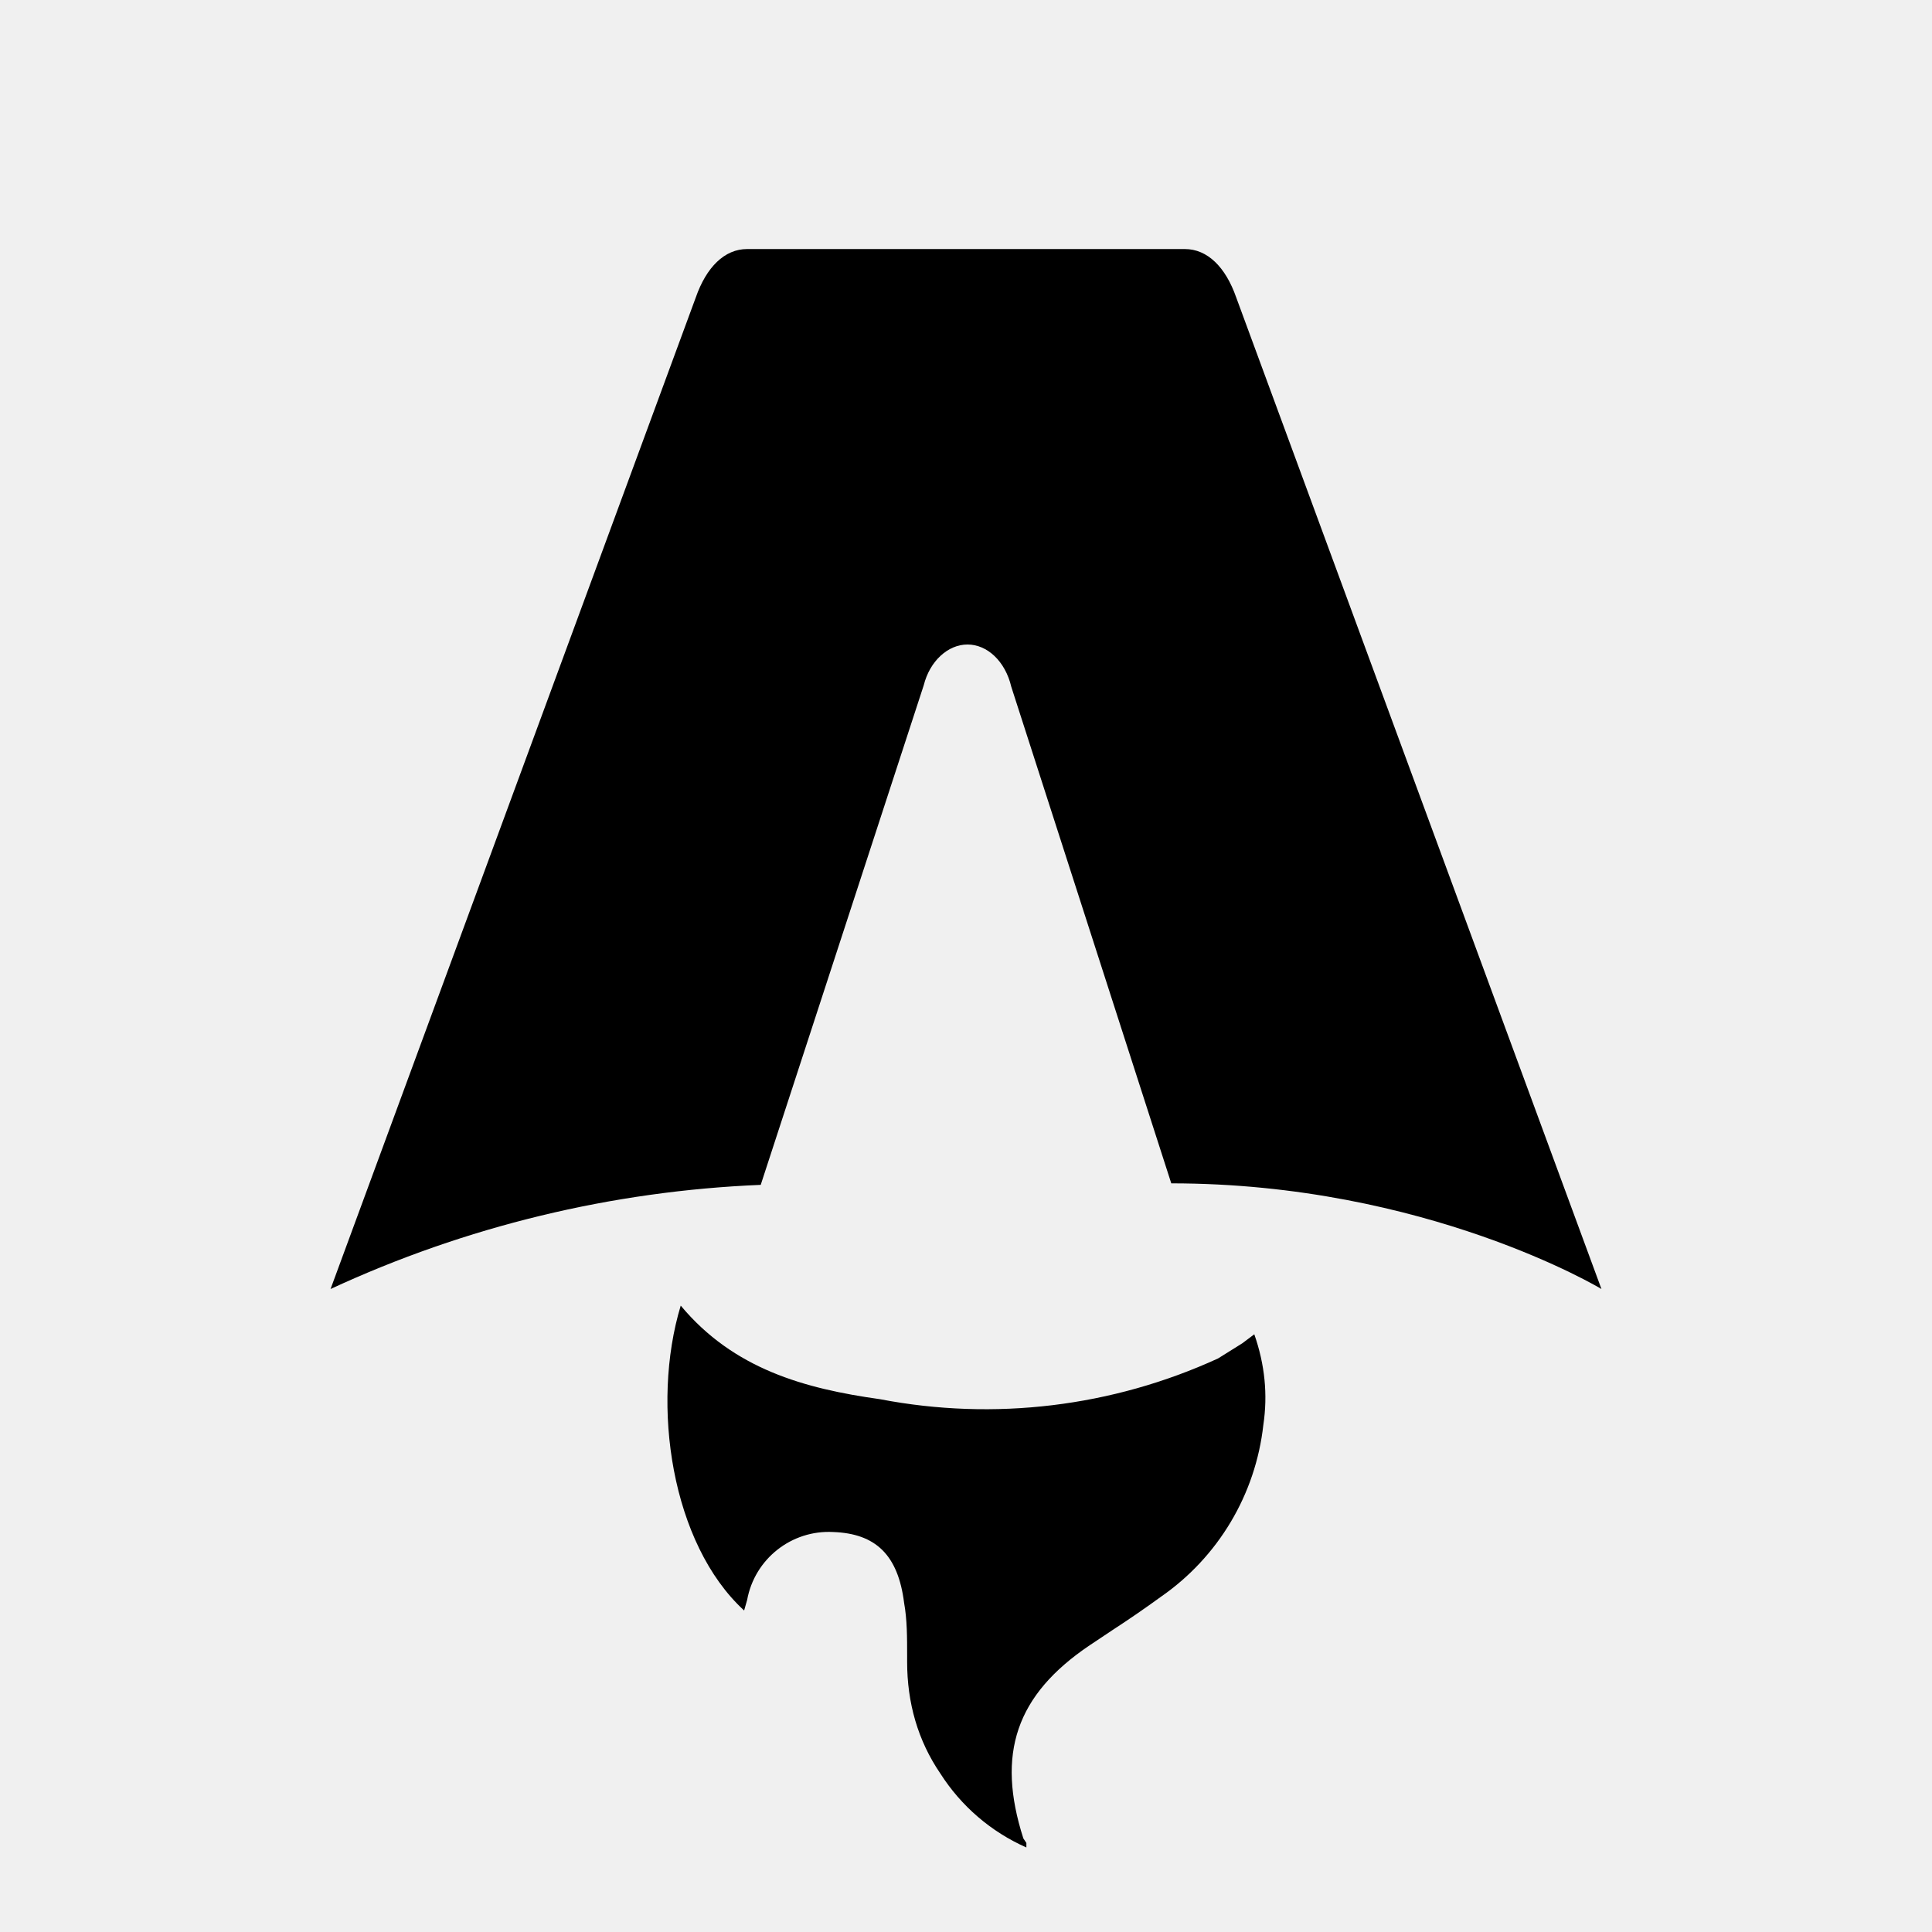
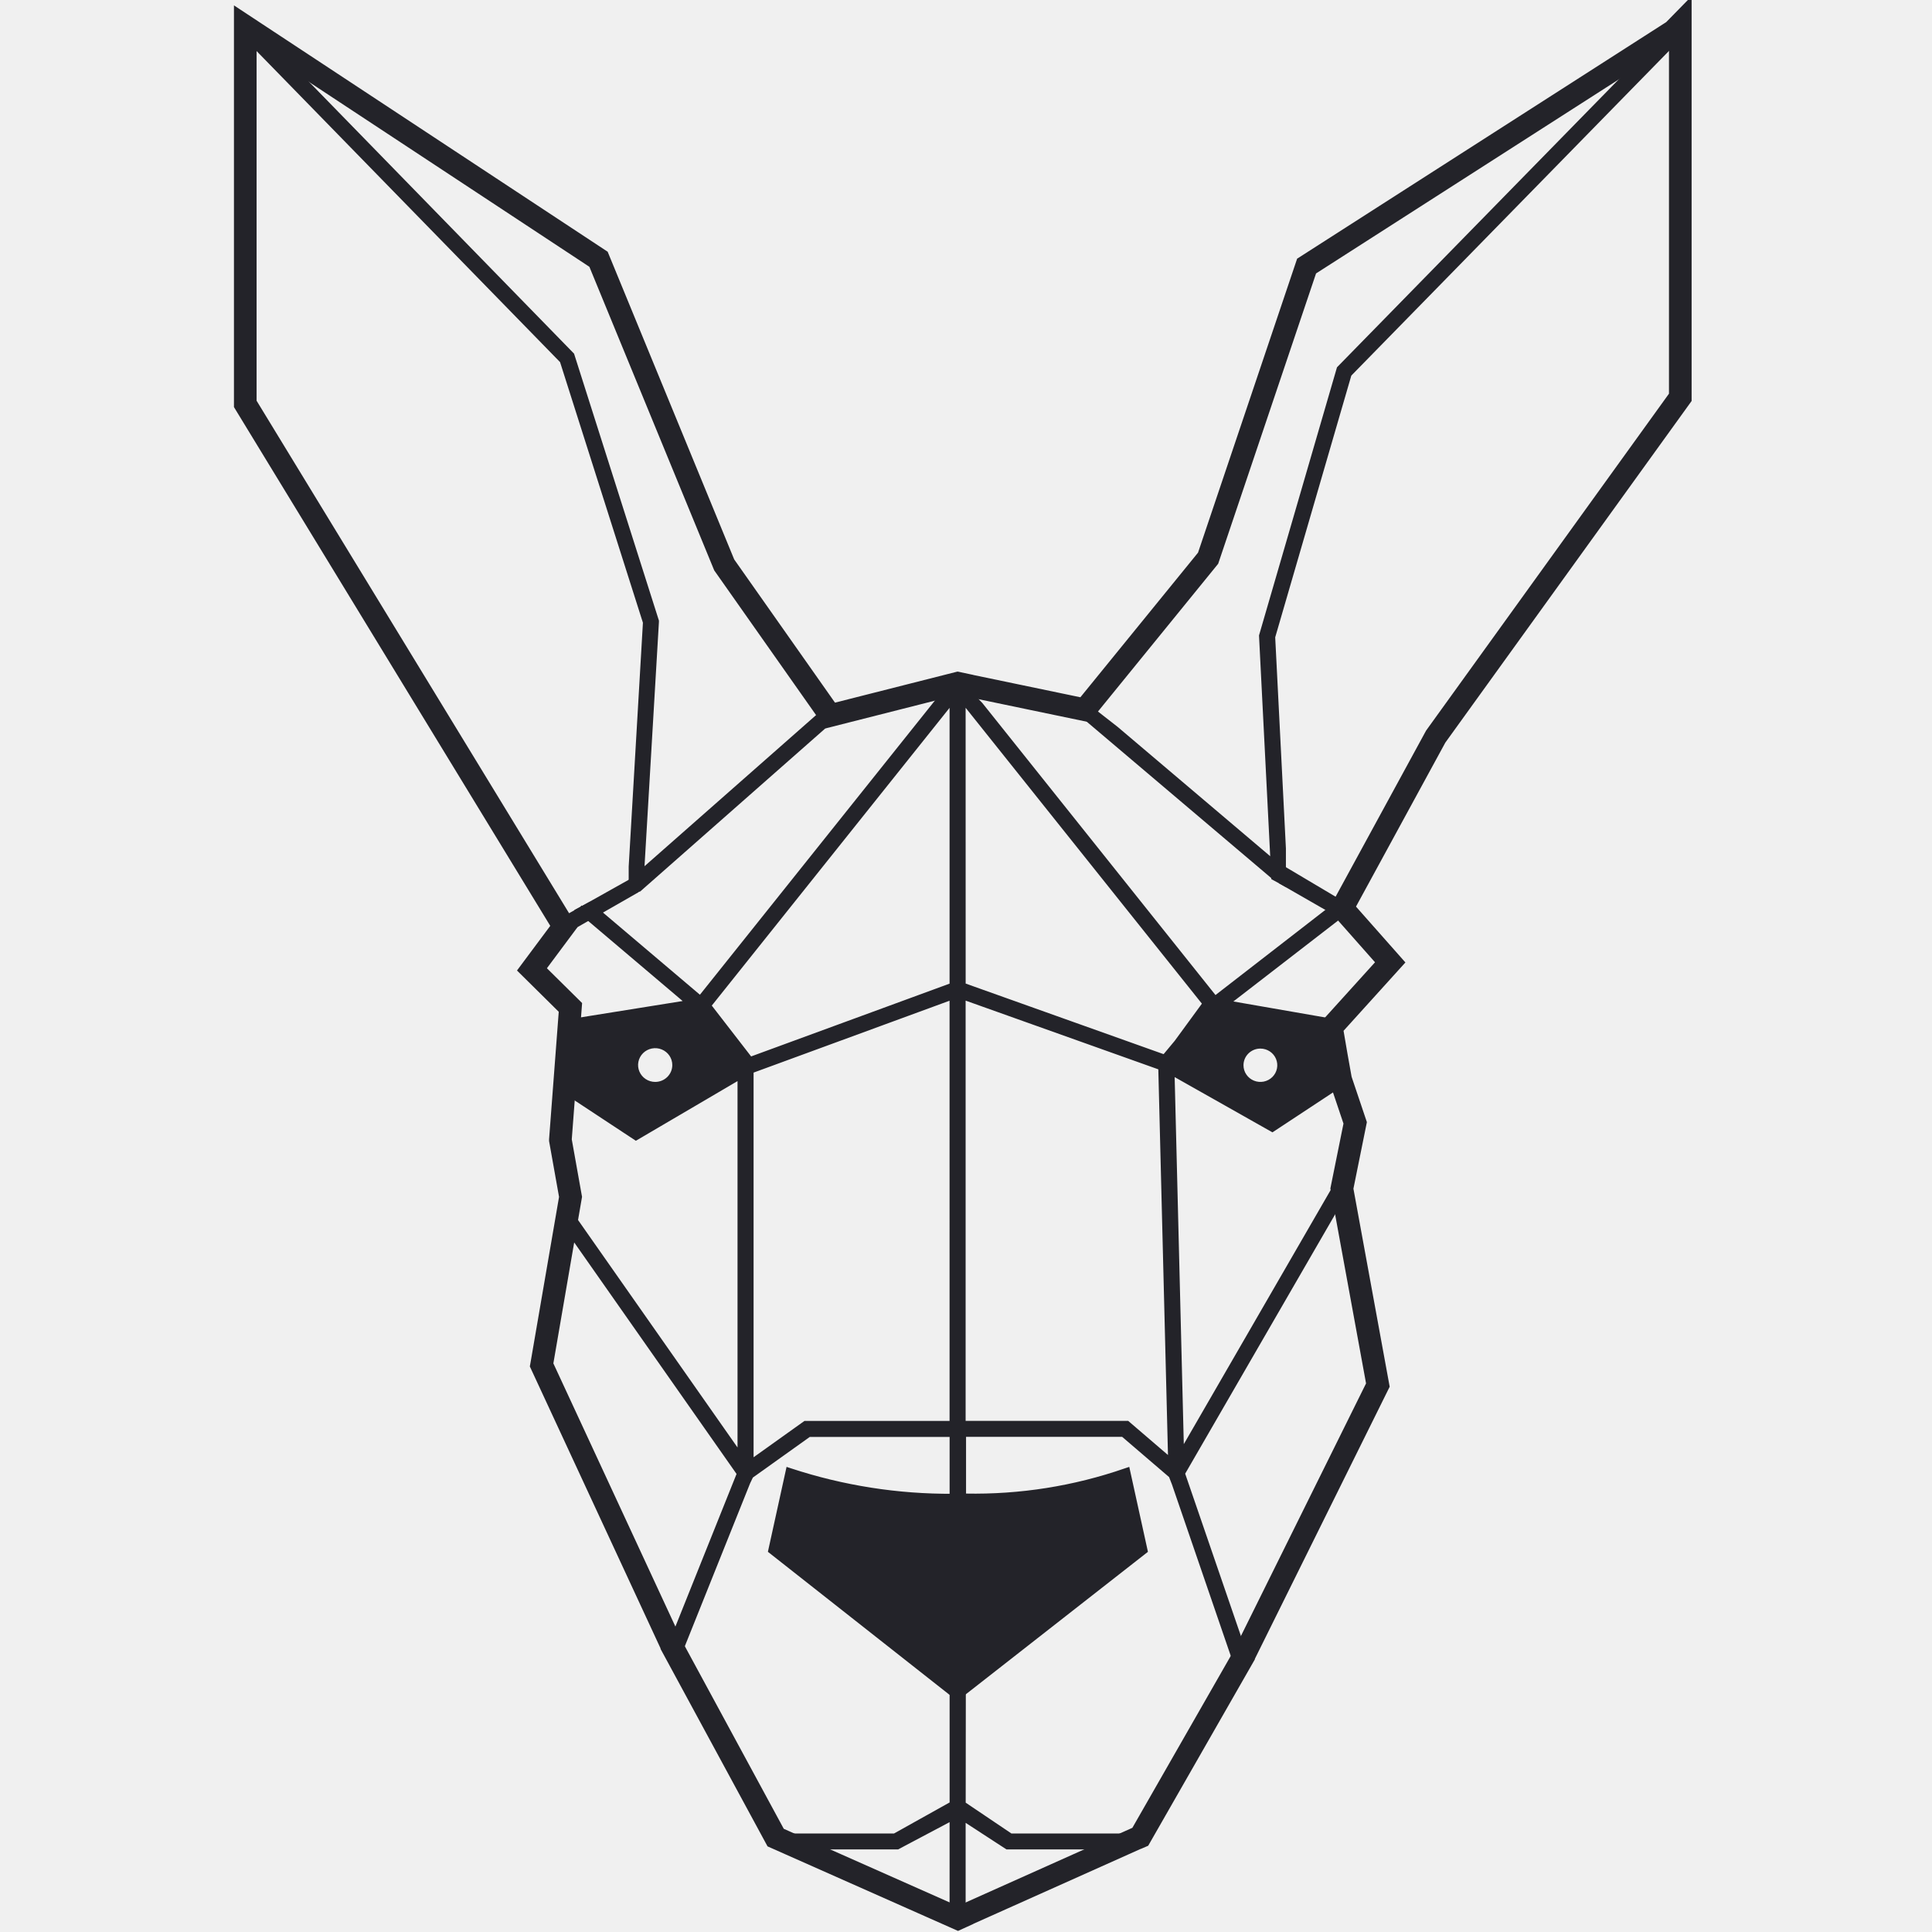
- <svg xmlns="http://www.w3.org/2000/svg" fill="none" viewBox="0 0 128 128">
-   <path d="M50.4 78.5a75.1 75.1 0 0 0-28.5 6.9l24.2-65.7c.7-2 1.9-3.2 3.4-3.2h29c1.5 0 2.7 1.2 3.4 3.2l24.2 65.7s-11.6-7-28.5-7L67 45.5c-.4-1.7-1.6-2.8-2.9-2.8-1.3 0-2.5 1.1-2.9 2.7L50.4 78.5Zm-1.1 28.2Zm-4.2-20.2c-2 6.6-.6 15.8 4.2 20.2a17.5 17.5 0 0 1 .2-.7 5.5 5.5 0 0 1 5.7-4.5c2.8.1 4.3 1.5 4.7 4.7.2 1.1.2 2.3.2 3.5v.4c0 2.7.7 5.2 2.2 7.4a13 13 0 0 0 5.7 4.9v-.3l-.2-.3c-1.8-5.6-.5-9.5 4.4-12.8l1.5-1a73 73 0 0 0 3.2-2.2 16 16 0 0 0 6.8-11.4c.3-2 .1-4-.6-6l-.8.6-1.6 1a37 37 0 0 1-22.4 2.7c-5-.7-9.7-2-13.2-6.2Z" />
-   <style>
-         path { fill: #000; }
-         @media (prefers-color-scheme: dark) {
-             path { fill: #FFF; }
-         }
-     </style>
+ <svg xmlns="http://www.w3.org/2000/svg" width="512" height="512" viewBox="0 0 512 512" fill="none">
+   <g clip-path="url(#clip0_301_670)">
+     <path d="M171.39 164.905L167.609 229.679V235.93L169.172 235.35L218.707 191.71L219.133 188.28L217.456 189.766V189.795L169.666 231.889L173.62 164.821V164.614L151.33 94.502L151.249 94.25L83.229 24.491L72.416 13.408L72.654 13.564L65.481 6.151V9.518L149.304 95.437L171.39 164.905Z" fill="#232329" stroke="#232329" stroke-width="2" />
+     <path d="M354.36 318.886L353.969 316.015L354.02 314.976L312.807 386.292L310.252 283.704L337.174 298.912L338.937 297.751L340.942 296.429L353.641 288.056L351.04 270.625L324.45 265.995L355.178 242.254L353.262 240.827L321.951 265.09L259.576 186.963L254.152 181.289L250.827 183.418L185.625 265.043L156.251 240.145L154.016 241.336L154.195 241.475L154.259 241.391L156.319 243.133L183.216 265.927L169.303 268.158L152.198 270.899L150.76 289.42L168.541 301.139L196.451 284.756V386.767L151.832 323.125L151.198 326.135L196.323 390.48L178.503 434.957L179.81 437.764L197.873 392.686L198.724 390.909L214.28 379.801H252.658V478.255L237.192 486.888H206.694L211.606 489.119H237.749L252.649 481.227V507.78L254.905 506.807V481.227L267.03 489.119H295.978L301.163 486.888H267.724L254.918 478.255L254.952 450.186L254.922 395.935L255.012 395.902V379.784H297.758L310.657 390.838L311.508 393.022L327.757 440.387L329.167 437.545L312.99 390.434L354.36 318.886ZM334.015 276.884C335.099 276.884 336.158 277.202 337.059 277.797C337.96 278.393 338.663 279.239 339.077 280.229C339.492 281.219 339.6 282.308 339.389 283.359C339.178 284.41 338.656 285.375 337.89 286.133C337.123 286.89 336.147 287.406 335.084 287.615C334.021 287.825 332.92 287.717 331.919 287.307C330.918 286.897 330.062 286.203 329.46 285.312C328.858 284.421 328.537 283.373 328.537 282.302C328.537 280.865 329.114 279.487 330.141 278.471C331.169 277.455 332.562 276.884 334.015 276.884ZM173.633 287.72C172.538 287.72 171.468 287.399 170.558 286.797C169.648 286.196 168.939 285.341 168.52 284.341C168.101 283.341 167.991 282.241 168.205 281.18C168.419 280.118 168.946 279.143 169.72 278.378C170.494 277.613 171.48 277.091 172.553 276.88C173.627 276.669 174.74 276.777 175.751 277.192C176.762 277.606 177.626 278.307 178.235 279.207C178.843 280.107 179.167 281.165 179.167 282.247C179.167 282.966 179.024 283.677 178.746 284.341C178.468 285.005 178.06 285.609 177.546 286.117C177.032 286.625 176.422 287.028 175.751 287.303C175.079 287.578 174.36 287.72 173.633 287.72ZM252.645 377.553H213.522L198.707 388.131V283.552L252.641 263.768L252.645 377.553ZM252.645 261.373L198.712 281.157L187.358 266.483L252.645 184.732V261.373ZM254.901 184.711L319.771 265.953L312.108 276.434L308.749 280.467L307.898 280.256L254.91 261.36L254.901 184.711ZM298.605 377.54H254.901V263.755L307.949 282.672L310.584 387.82L298.605 377.54Z" fill="#232329" stroke="#232329" stroke-width="2" />
+     <path d="M445.198 5.882L438.213 13.038L425.182 26.352L423.432 28.137L355.399 97.66L355.203 97.862L334.709 168.336L334.658 168.517L337.732 229.162L295.587 193.432L288.349 187.775L287.732 189.72L337.898 232.235V232.374L339.78 233.405V224.872L336.936 168.778L357.221 99.019L431.721 22.875L444.79 9.519V9.678L447.046 7.397V4L445.198 5.882Z" fill="#232329" stroke="#232329" stroke-width="2" />
+     <path d="M209.482 389.607H209.483C223.373 394.179 237.928 396.463 252.567 396.368H252.583L254.921 396.279L255.915 396.313H255.922C270.319 396.59 284.651 394.319 298.241 389.609L298.24 389.608L298.899 389.389L303.659 411.048L254.661 449.381L252.741 449.379L204.056 411.045L208.816 389.386L209.482 389.607ZM186.879 266.855L198.098 281.36L198.13 283.158L168.421 300.535L148.968 288.07L150.194 271.753L185.394 265.584L186.879 266.855ZM173.459 276.776C172.375 276.776 171.315 277.093 170.414 277.689C169.512 278.285 168.807 279.133 168.391 280.126C167.975 281.118 167.867 282.211 168.079 283.265C168.291 284.319 168.814 285.287 169.582 286.046C170.349 286.804 171.326 287.321 172.389 287.53C173.452 287.739 174.554 287.631 175.555 287.221C176.557 286.811 177.414 286.116 178.017 285.223C178.621 284.33 178.943 283.28 178.943 282.205C178.943 280.763 178.364 279.382 177.335 278.364C176.306 277.346 174.911 276.776 173.459 276.776Z" fill="#232329" stroke="#232329" />
+     <path d="M351.726 271.15L353.128 272.51L355.468 286.237L336.96 298.624L308.393 282.495L309.032 280.744L319.919 266.178L321.816 265.385L351.726 271.15ZM335.834 277.32C334.817 276.908 333.699 276.804 332.623 277.022C331.546 277.24 330.558 277.77 329.786 278.546C329.013 279.321 328.491 280.307 328.287 281.379C328.082 282.45 328.204 283.557 328.637 284.558C329.071 285.56 329.796 286.411 330.718 287.004C331.64 287.595 332.717 287.901 333.814 287.885L333.815 287.886V287.885H333.818C334.539 287.88 335.253 287.735 335.917 287.457C336.583 287.178 337.187 286.772 337.695 286.262C338.202 285.753 338.604 285.149 338.875 284.485C339.147 283.821 339.284 283.111 339.279 282.394C339.278 281.305 338.95 280.242 338.337 279.339C337.724 278.434 336.852 277.732 335.834 277.32Z" fill="#232329" stroke="#232329" />
+     <path d="M443.462 8.209L346.259 70.509L320.159 147.933L287.489 188.091L254.927 181.313V181.288L253.811 181.052L251.857 181.549L220.019 189.623L191.922 149.705L158.614 68.707L65 6.997V107.038L149.44 245.528L140.972 256.894L151.168 266.975L149.844 284.427L149.597 287.69L148.512 302.002V302.141L151.198 317.185L143.591 361.384L143.531 361.721L178.056 436.181V436.223L205.557 486.98L253.871 508.423L254.935 507.939V507.897L298.03 488.601L301.649 486.98H301.721L302.177 486.783L329.563 438.93V438.892L365.148 367.058L355.616 314.988L359.137 297.569L355.276 286.107L354.13 279.696L352.853 272.241L368.421 255.037L355.71 240.67L380.478 195.205L445.296 105.295V6.336L443.462 8.209Z" stroke="#232329" stroke-width="6" stroke-miterlimit="10" />
+     <path d="M168.639 233.165L150.053 243.579L150.713 245.882L168.239 235.855L168.639 233.165Z" fill="#232329" stroke="#232329" stroke-width="2" />
+     <path d="M339.754 233.4L355.165 242.24V239.525L337.711 229.157L339.754 233.4Z" fill="#232329" stroke="#232329" stroke-width="2" />
+   </g>
+   <defs>
+     <clipPath id="clip0_301_670">
+       <rect width="512" height="512" fill="white" />
+     </clipPath>
+   </defs>
</svg>
